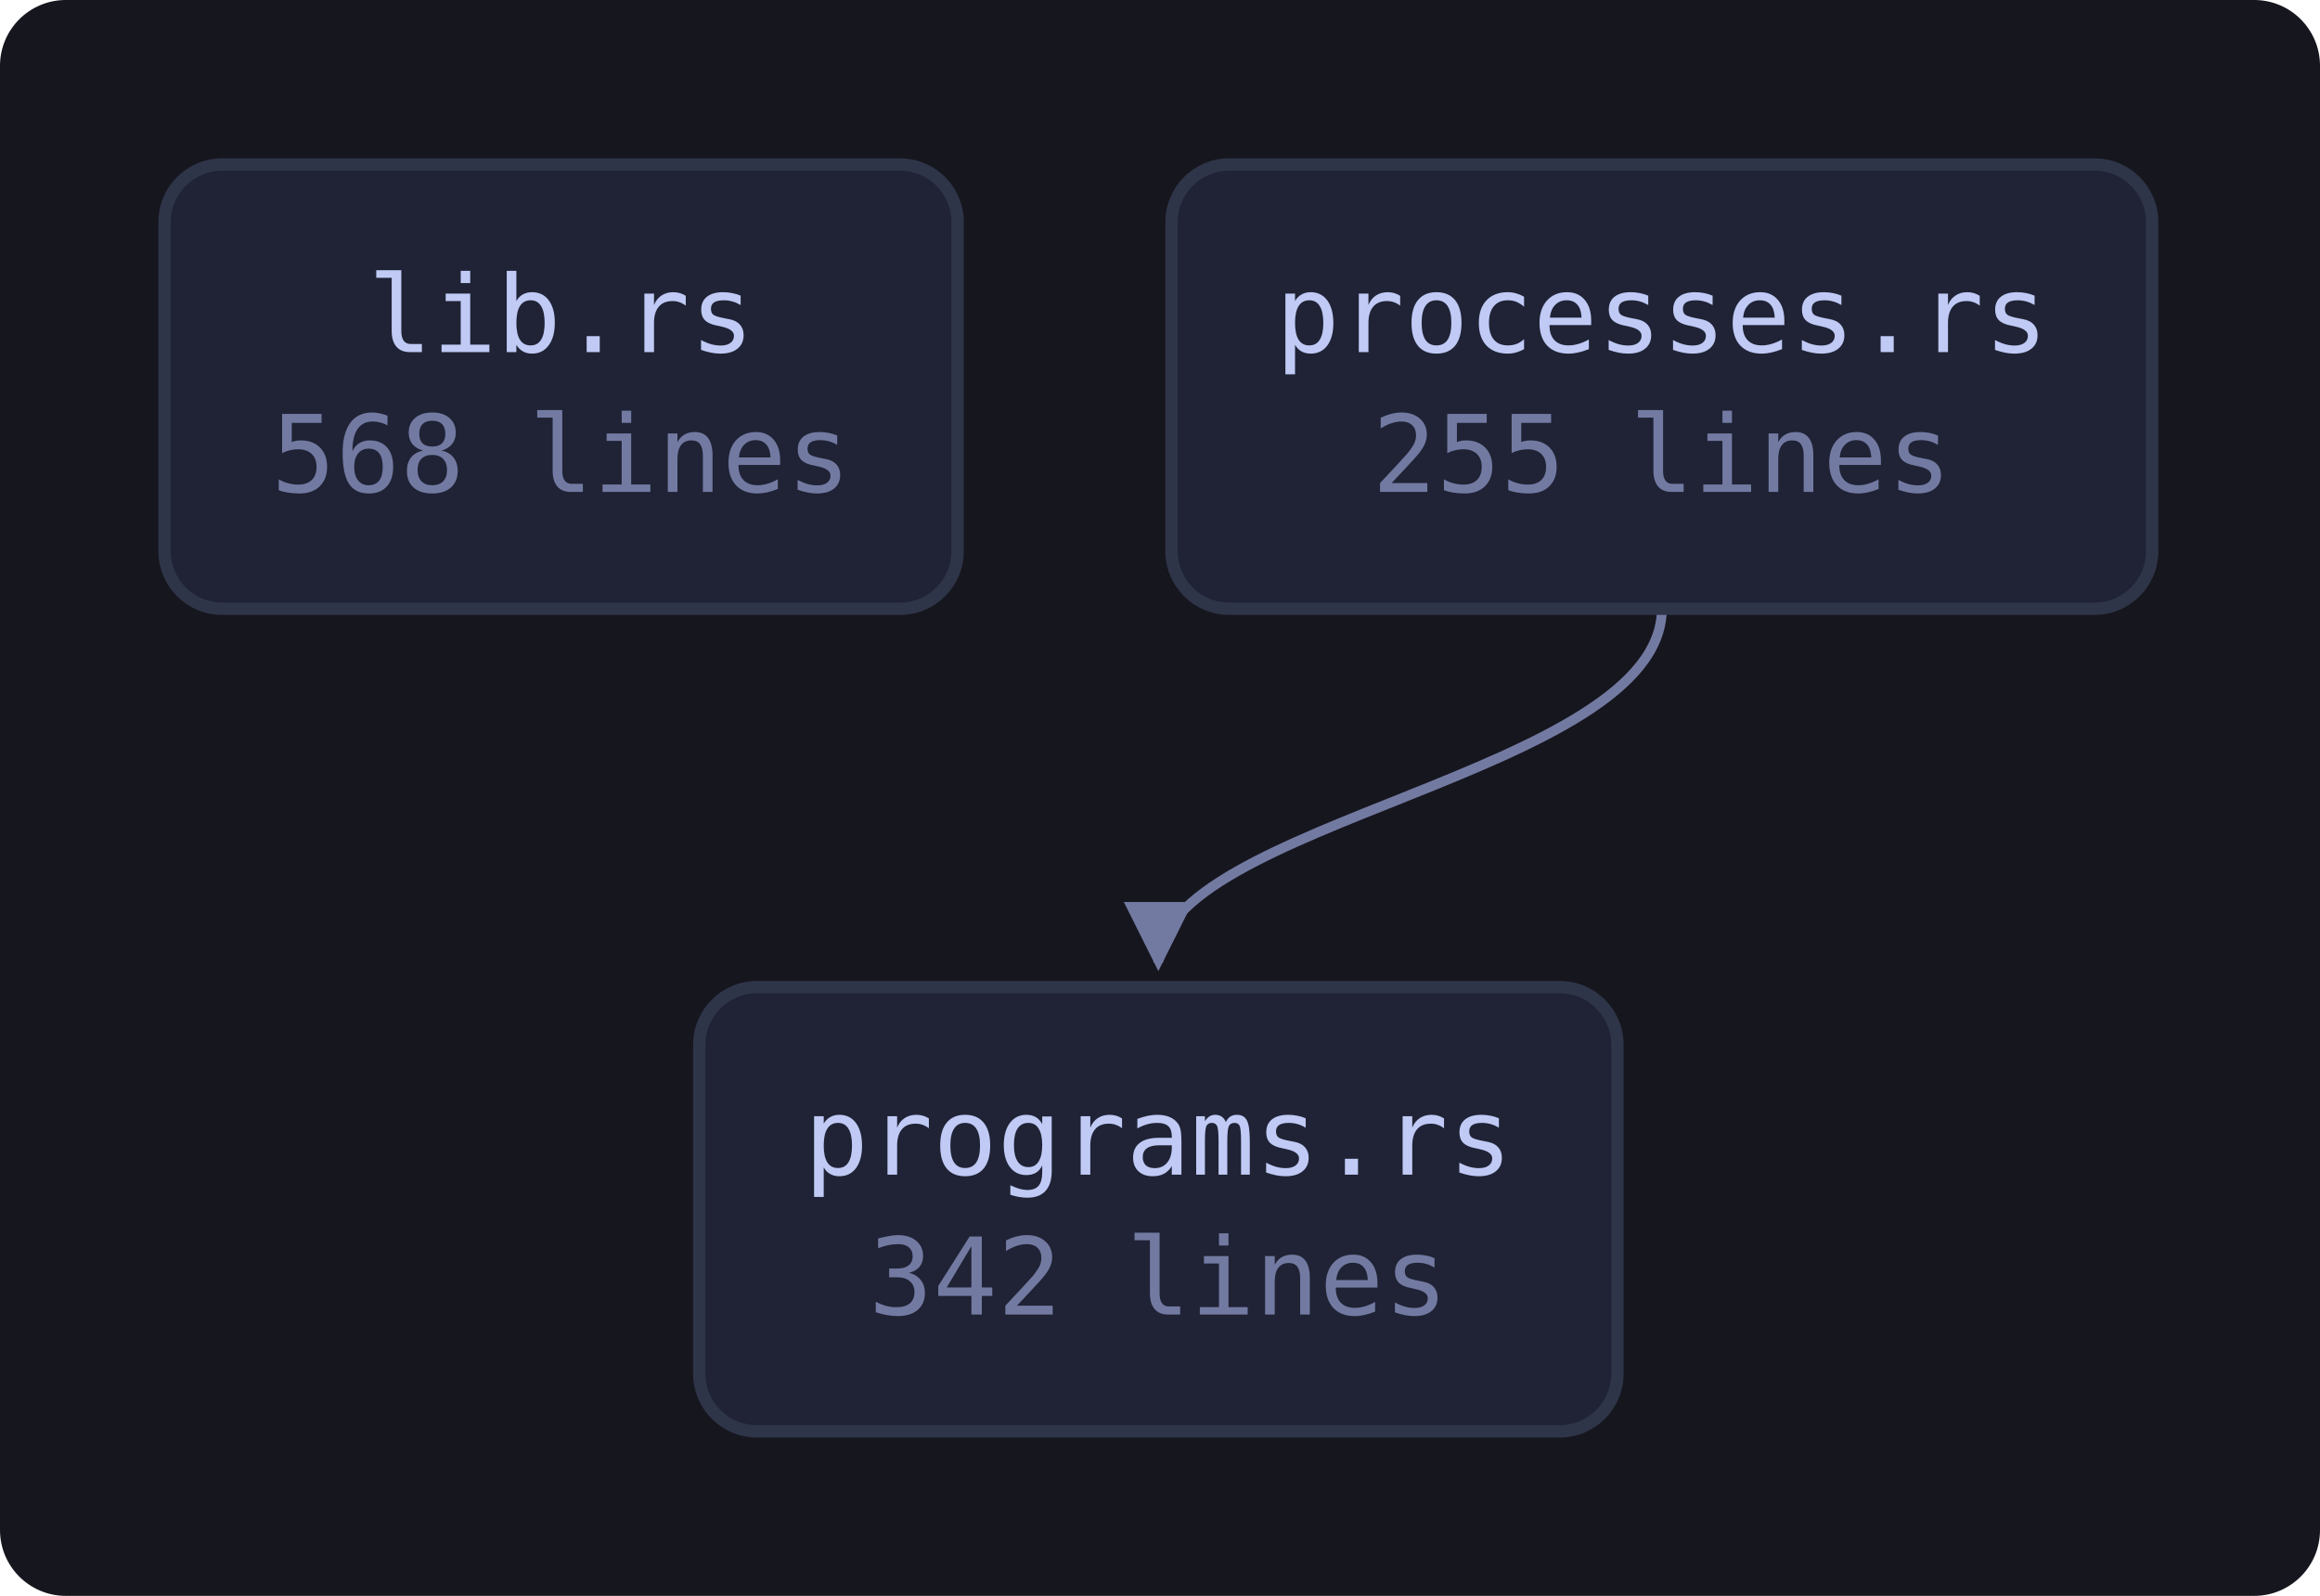
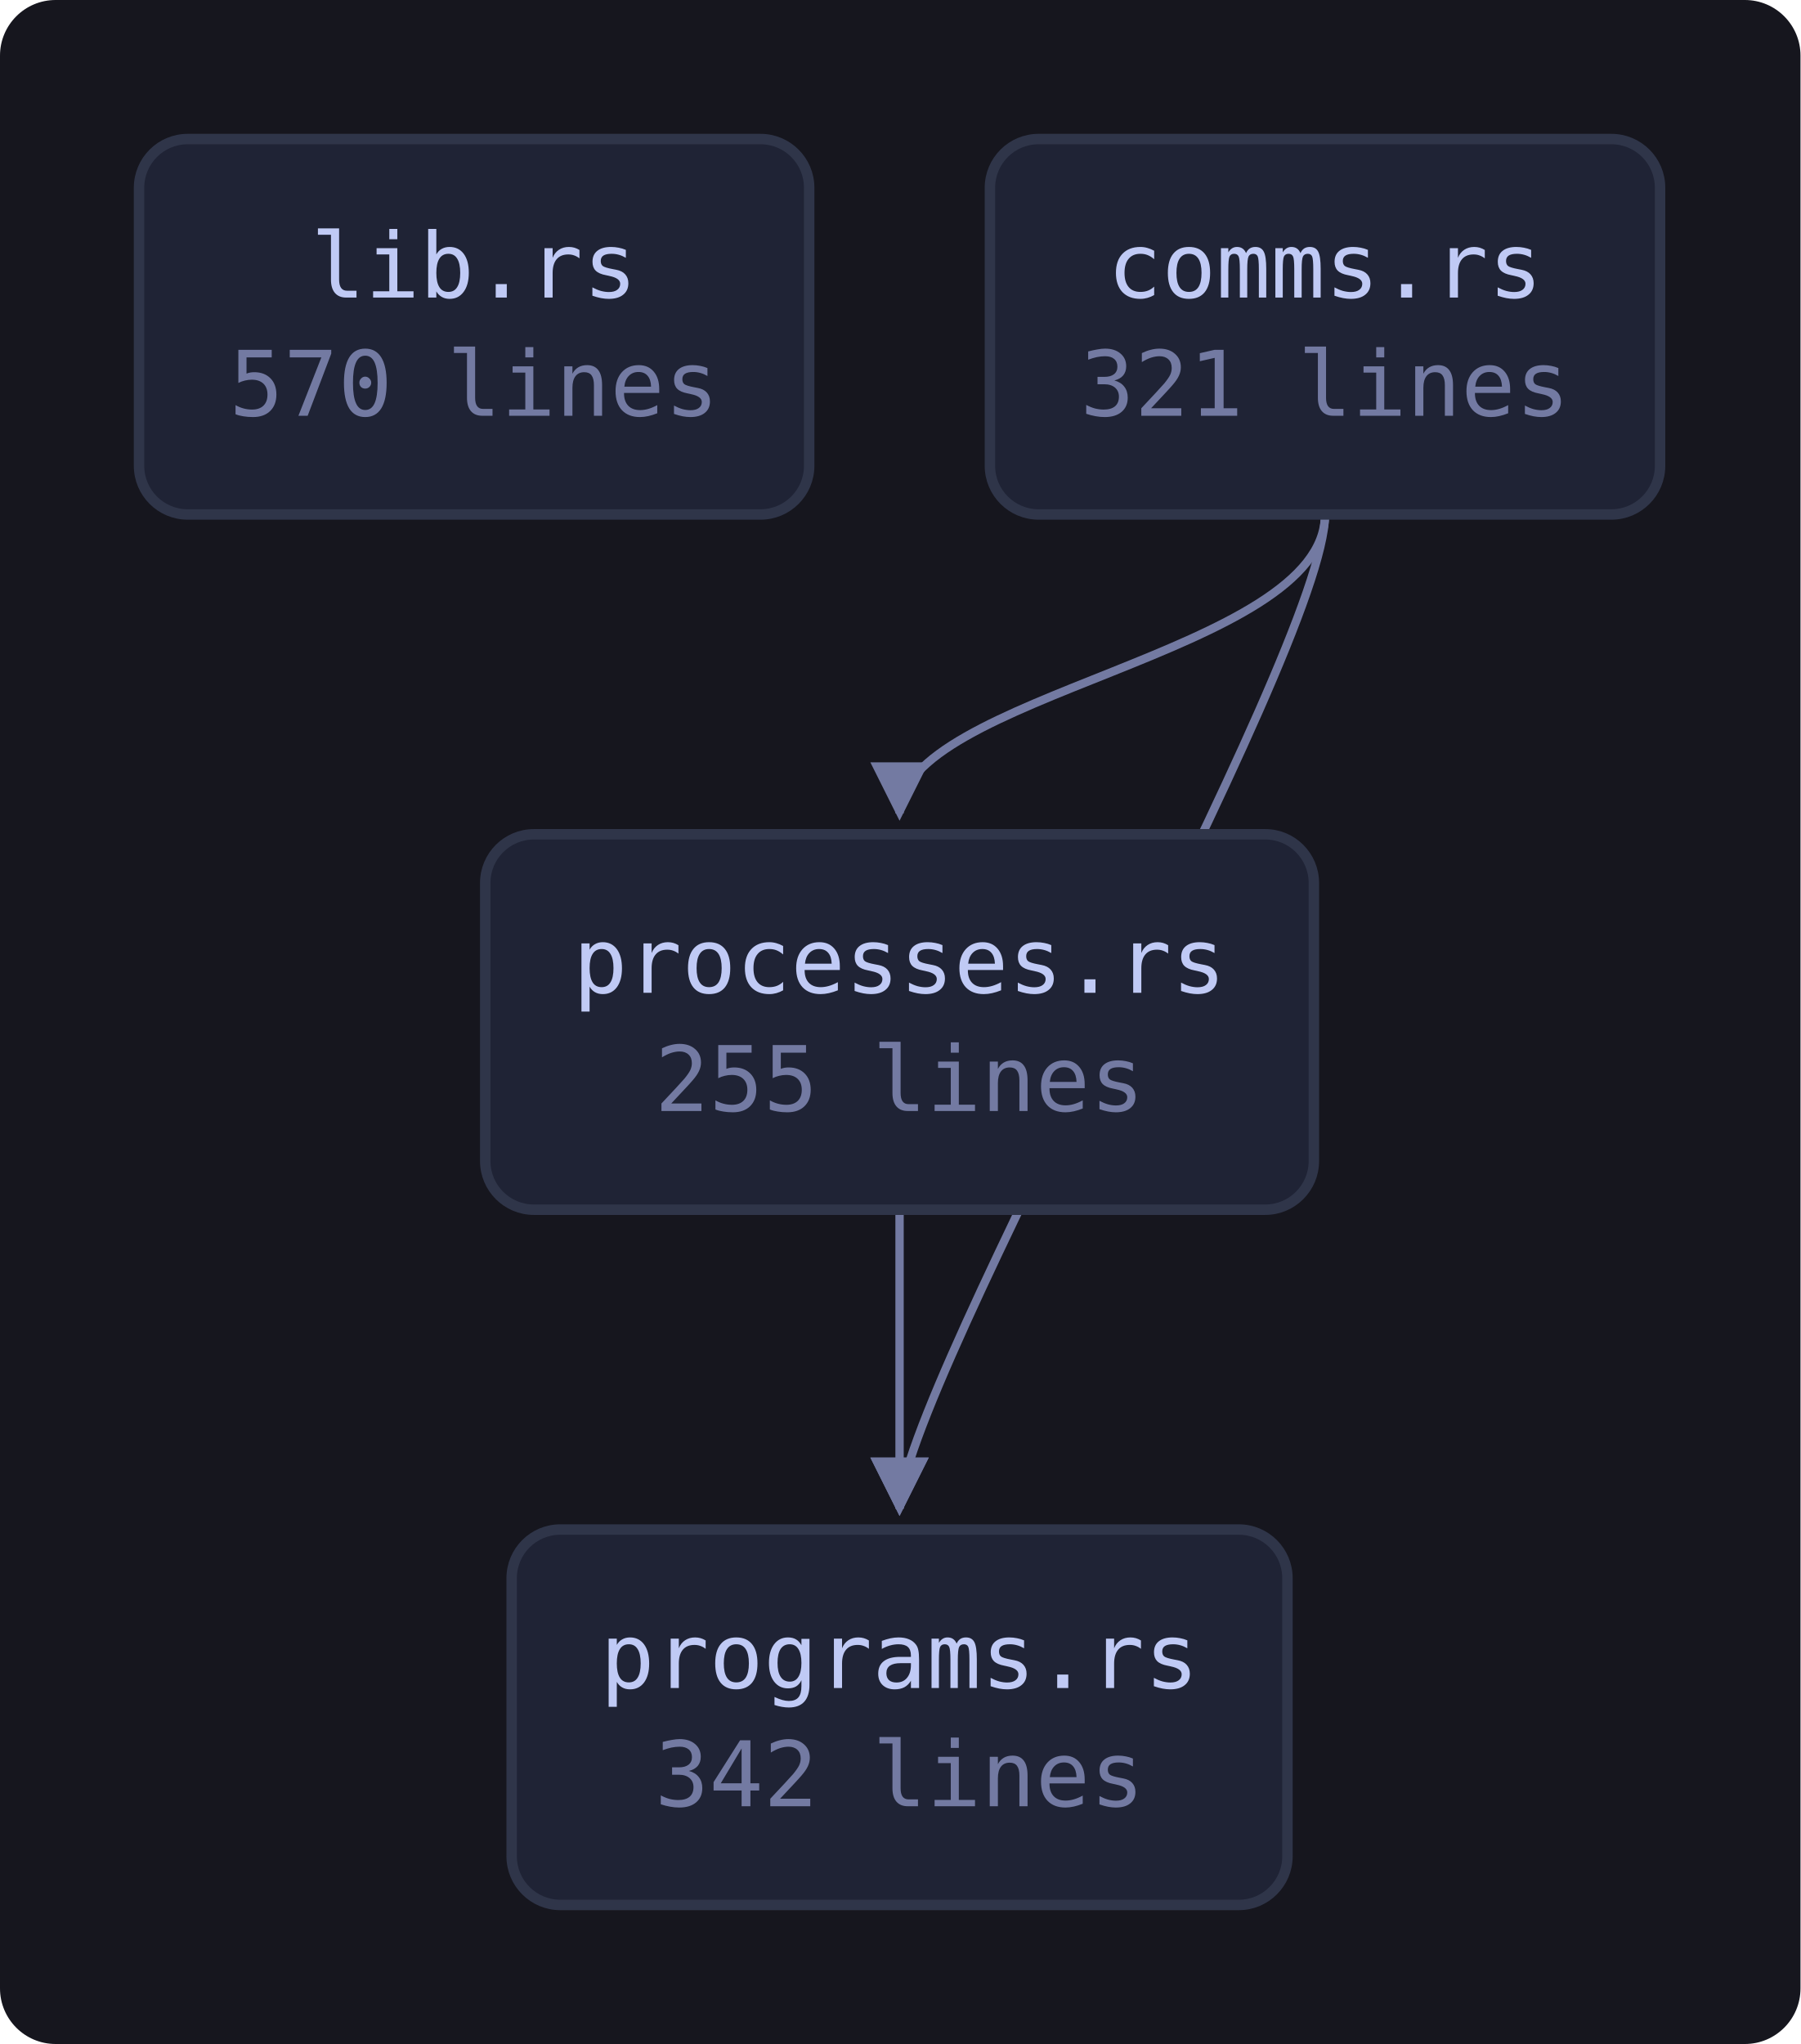
- <svg xmlns="http://www.w3.org/2000/svg" viewBox="0 0 282 194" width="282" height="194" style="max-width:100%;height:auto" role="img" aria-label="flowchart">
+ <svg xmlns="http://www.w3.org/2000/svg" viewBox="0 0 259 294" width="259" height="294" style="max-width:100%;height:auto" role="img" aria-label="flowchart">
  <defs>
    <marker id="a" viewBox="0 0 8 8" refX="7" refY="4" markerWidth="7" markerHeight="7" orient="auto-start-reverse">
      <path d="M0 0 L8 4 L0 8 z" fill="var(--muted, #737aa2)" />
    </marker>
  </defs>
-   <rect x="0" y="0" width="282" height="194" fill="var(--bg-inset, #16161e)" rx="8" />
-   <path d="M202.0 74.0 C 202.0 94.0, 140.8 100.0, 140.8 117.0" fill="none" stroke="var(--muted, #737aa2)" stroke-width="1.2" marker-end="url(#a)" />
+   <rect x="0" y="0" width="259" height="294" fill="var(--bg-inset, #16161e)" rx="8" />
+   <path d="M190.6 74.0 C 190.6 94.0, 129.4 100.0, 129.4 117.0" fill="none" stroke="var(--muted, #737aa2)" stroke-width="1.2" marker-end="url(#a)" />
+   <path d="M190.6 74.0 C 190.6 94.0, 129.4 200.0, 129.4 217.0" fill="none" stroke="var(--muted, #737aa2)" stroke-width="1.2" marker-end="url(#a)" />
+   <path d="M129.4 174.0 C 129.4 194.0, 129.4 200.0, 129.4 217.0" fill="none" stroke="var(--muted, #737aa2)" stroke-width="1.2" marker-end="url(#a)" />
  <a href="https://github.com/tilas01/veilvoice/blob/main/crates/veilvoice-capture/src/lib.rs" target="_blank" rel="noopener noreferrer">
    <rect x="20.0" y="20.0" width="96.4" height="54.0" rx="7" fill="var(--bg-soft, #1f2335)" stroke="var(--border, #2f3549)" stroke-width="1.5" />
    <text x="68.2" y="42.8" font-family="ui-monospace, SFMono-Regular, Menlo, Consolas, monospace" font-size="13" fill="var(--fg, #c0caf5)" text-anchor="middle">lib.rs</text>
-     <text x="68.2" y="59.8" font-family="ui-monospace, SFMono-Regular, Menlo, Consolas, monospace" font-size="13" fill="var(--muted, #737aa2)" text-anchor="middle">568 lines</text>
+     <text x="68.2" y="59.8" font-family="ui-monospace, SFMono-Regular, Menlo, Consolas, monospace" font-size="13" fill="var(--muted, #737aa2)" text-anchor="middle">570 lines</text>
+   </a>
+   <a href="https://github.com/tilas01/veilvoice/blob/main/crates/veilvoice-capture/src/comms.rs" target="_blank" rel="noopener noreferrer">
+     <rect x="142.4" y="20.0" width="96.4" height="54.0" rx="7" fill="var(--bg-soft, #1f2335)" stroke="var(--border, #2f3549)" stroke-width="1.5" />
+     <text x="190.6" y="42.8" font-family="ui-monospace, SFMono-Regular, Menlo, Consolas, monospace" font-size="13" fill="var(--fg, #c0caf5)" text-anchor="middle">comms.rs</text>
+     <text x="190.6" y="59.8" font-family="ui-monospace, SFMono-Regular, Menlo, Consolas, monospace" font-size="13" fill="var(--muted, #737aa2)" text-anchor="middle">321 lines</text>
  </a>
  <a href="https://github.com/tilas01/veilvoice/blob/main/crates/veilvoice-capture/src/processes.rs" target="_blank" rel="noopener noreferrer">
-     <rect x="142.4" y="20.0" width="119.2" height="54.0" rx="7" fill="var(--bg-soft, #1f2335)" stroke="var(--border, #2f3549)" stroke-width="1.5" />
-     <text x="202.0" y="42.8" font-family="ui-monospace, SFMono-Regular, Menlo, Consolas, monospace" font-size="13" fill="var(--fg, #c0caf5)" text-anchor="middle">processes.rs</text>
-     <text x="202.0" y="59.8" font-family="ui-monospace, SFMono-Regular, Menlo, Consolas, monospace" font-size="13" fill="var(--muted, #737aa2)" text-anchor="middle">255 lines</text>
+     <rect x="69.8" y="120.0" width="119.2" height="54.0" rx="7" fill="var(--bg-soft, #1f2335)" stroke="var(--border, #2f3549)" stroke-width="1.5" />
+     <text x="129.4" y="142.8" font-family="ui-monospace, SFMono-Regular, Menlo, Consolas, monospace" font-size="13" fill="var(--fg, #c0caf5)" text-anchor="middle">processes.rs</text>
+     <text x="129.4" y="159.8" font-family="ui-monospace, SFMono-Regular, Menlo, Consolas, monospace" font-size="13" fill="var(--muted, #737aa2)" text-anchor="middle">255 lines</text>
  </a>
  <a href="https://github.com/tilas01/veilvoice/blob/main/crates/veilvoice-capture/src/programs.rs" target="_blank" rel="noopener noreferrer">
-     <rect x="85.0" y="120.0" width="111.6" height="54.0" rx="7" fill="var(--bg-soft, #1f2335)" stroke="var(--border, #2f3549)" stroke-width="1.5" />
-     <text x="140.8" y="142.8" font-family="ui-monospace, SFMono-Regular, Menlo, Consolas, monospace" font-size="13" fill="var(--fg, #c0caf5)" text-anchor="middle">programs.rs</text>
-     <text x="140.8" y="159.8" font-family="ui-monospace, SFMono-Regular, Menlo, Consolas, monospace" font-size="13" fill="var(--muted, #737aa2)" text-anchor="middle">342 lines</text>
+     <rect x="73.6" y="220.0" width="111.6" height="54.0" rx="7" fill="var(--bg-soft, #1f2335)" stroke="var(--border, #2f3549)" stroke-width="1.5" />
+     <text x="129.4" y="242.8" font-family="ui-monospace, SFMono-Regular, Menlo, Consolas, monospace" font-size="13" fill="var(--fg, #c0caf5)" text-anchor="middle">programs.rs</text>
+     <text x="129.4" y="259.8" font-family="ui-monospace, SFMono-Regular, Menlo, Consolas, monospace" font-size="13" fill="var(--muted, #737aa2)" text-anchor="middle">342 lines</text>
  </a>
</svg>
